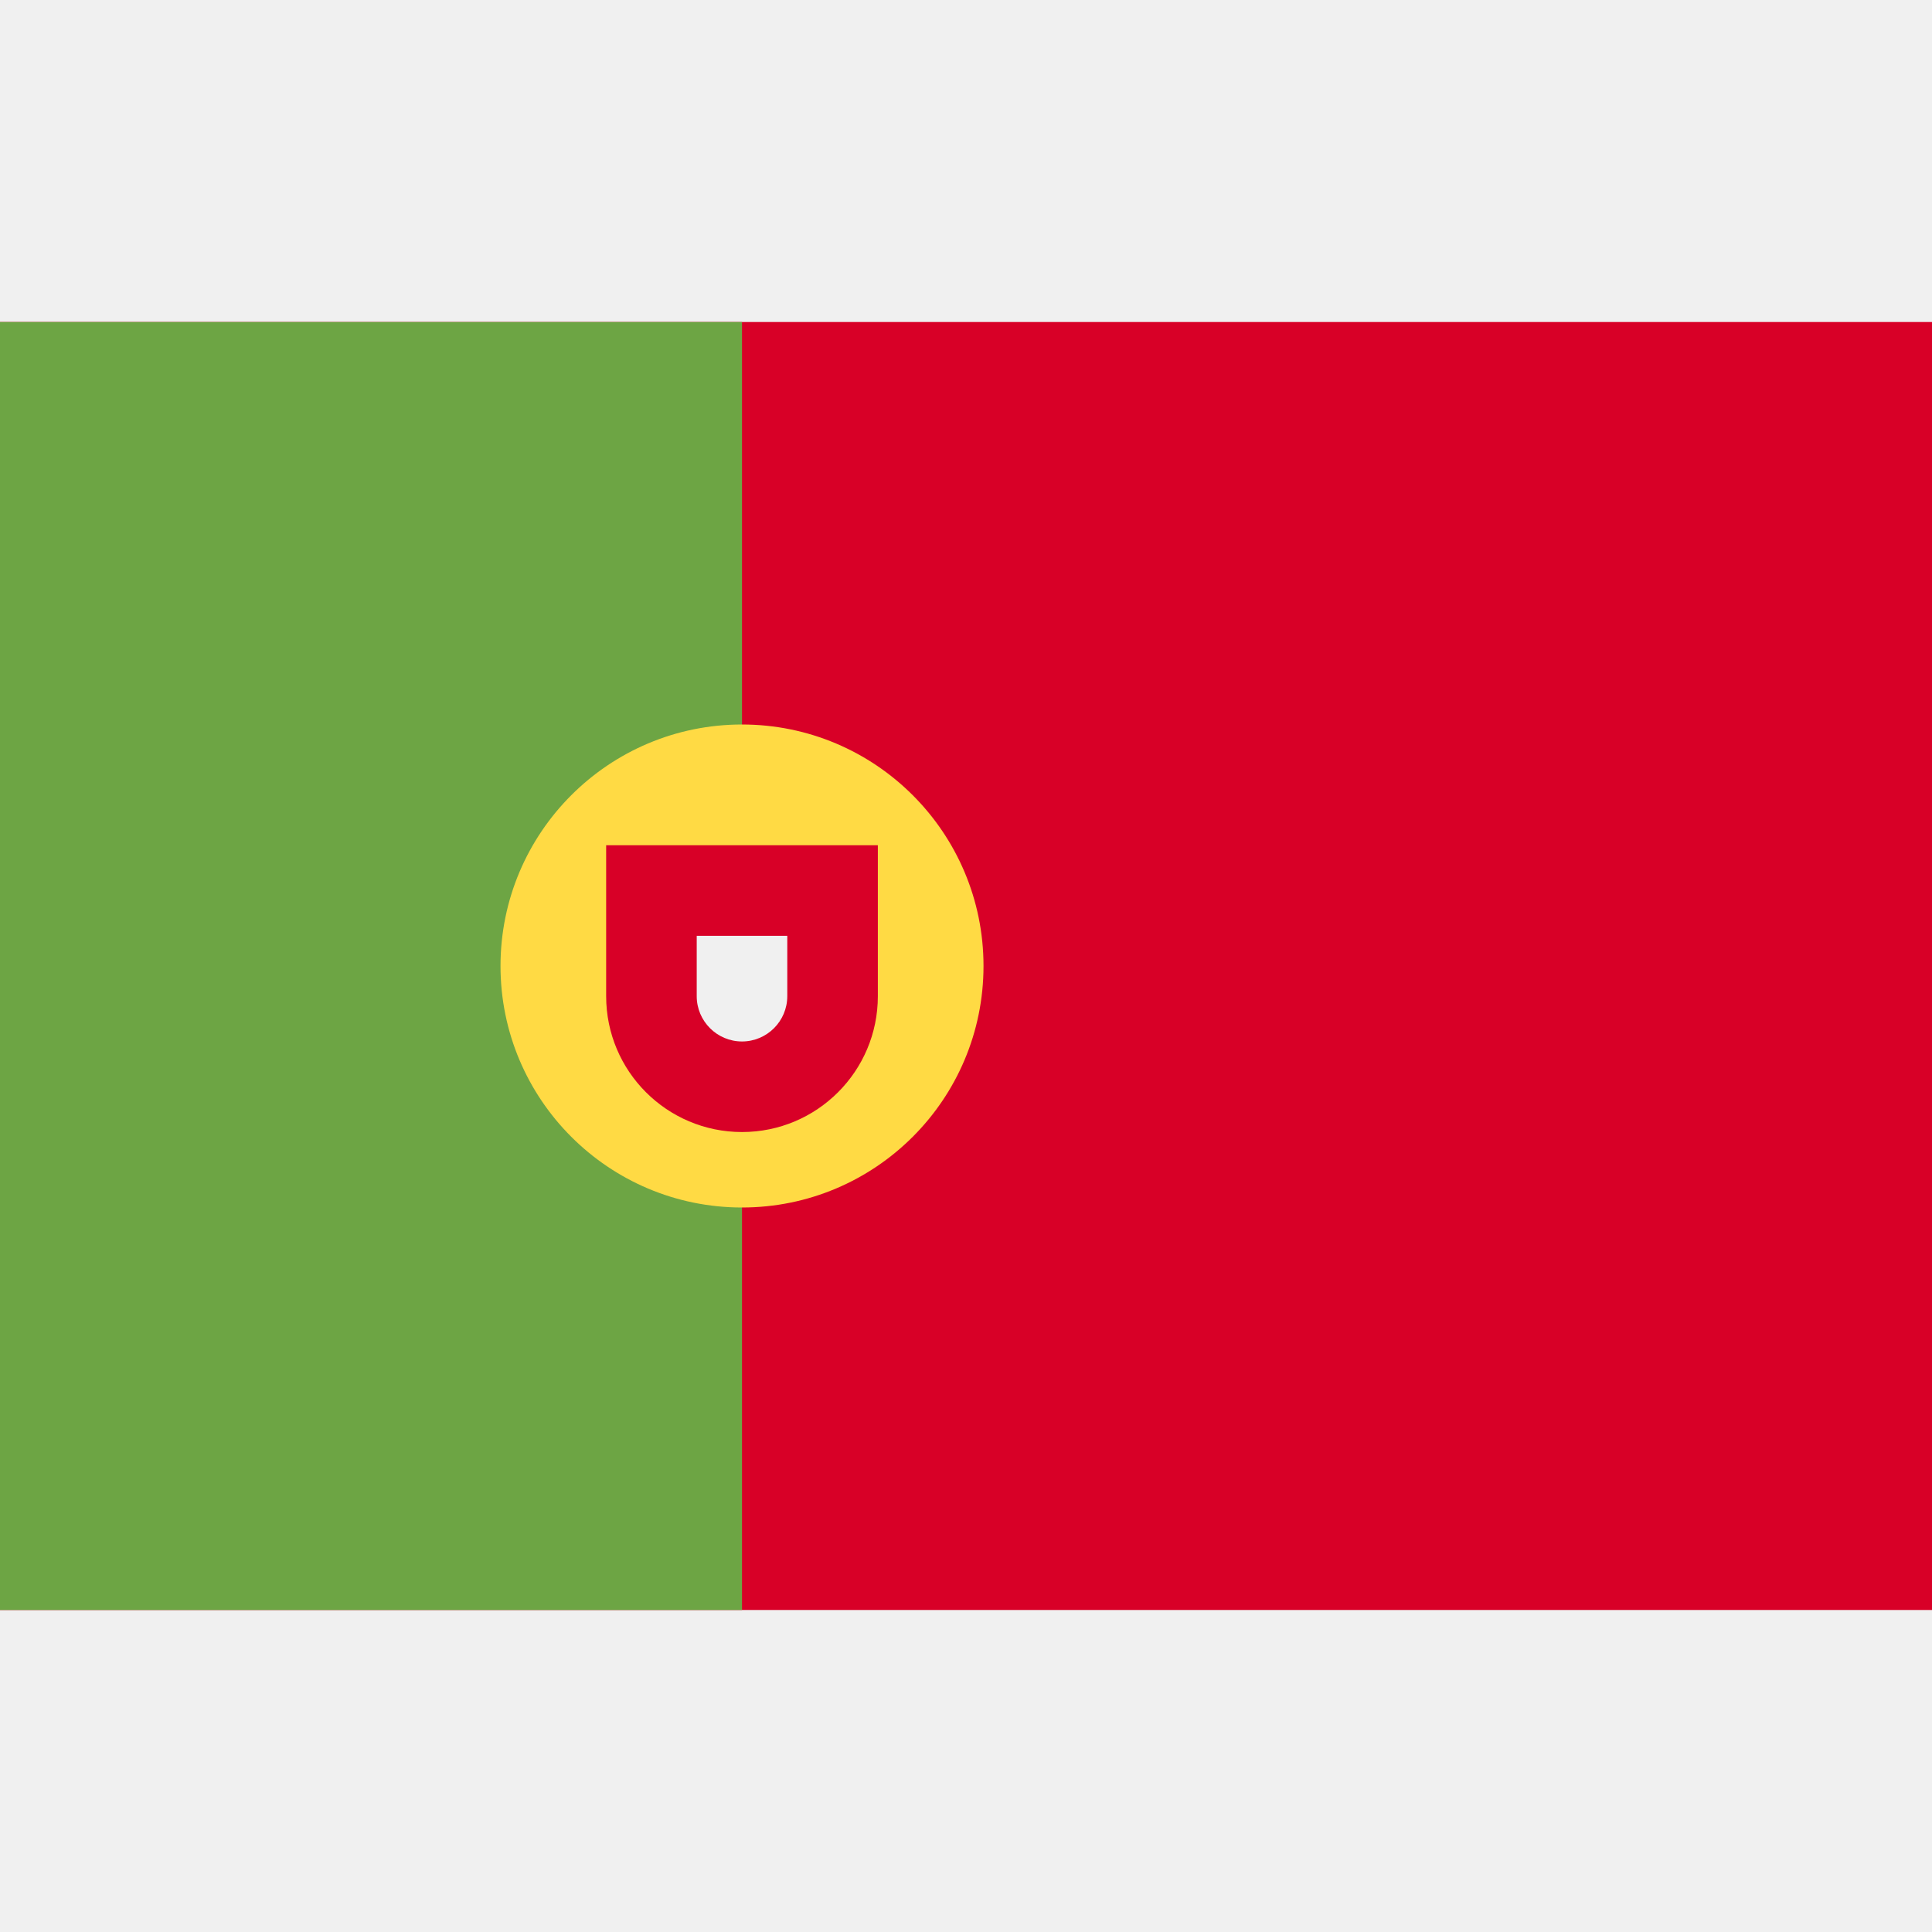
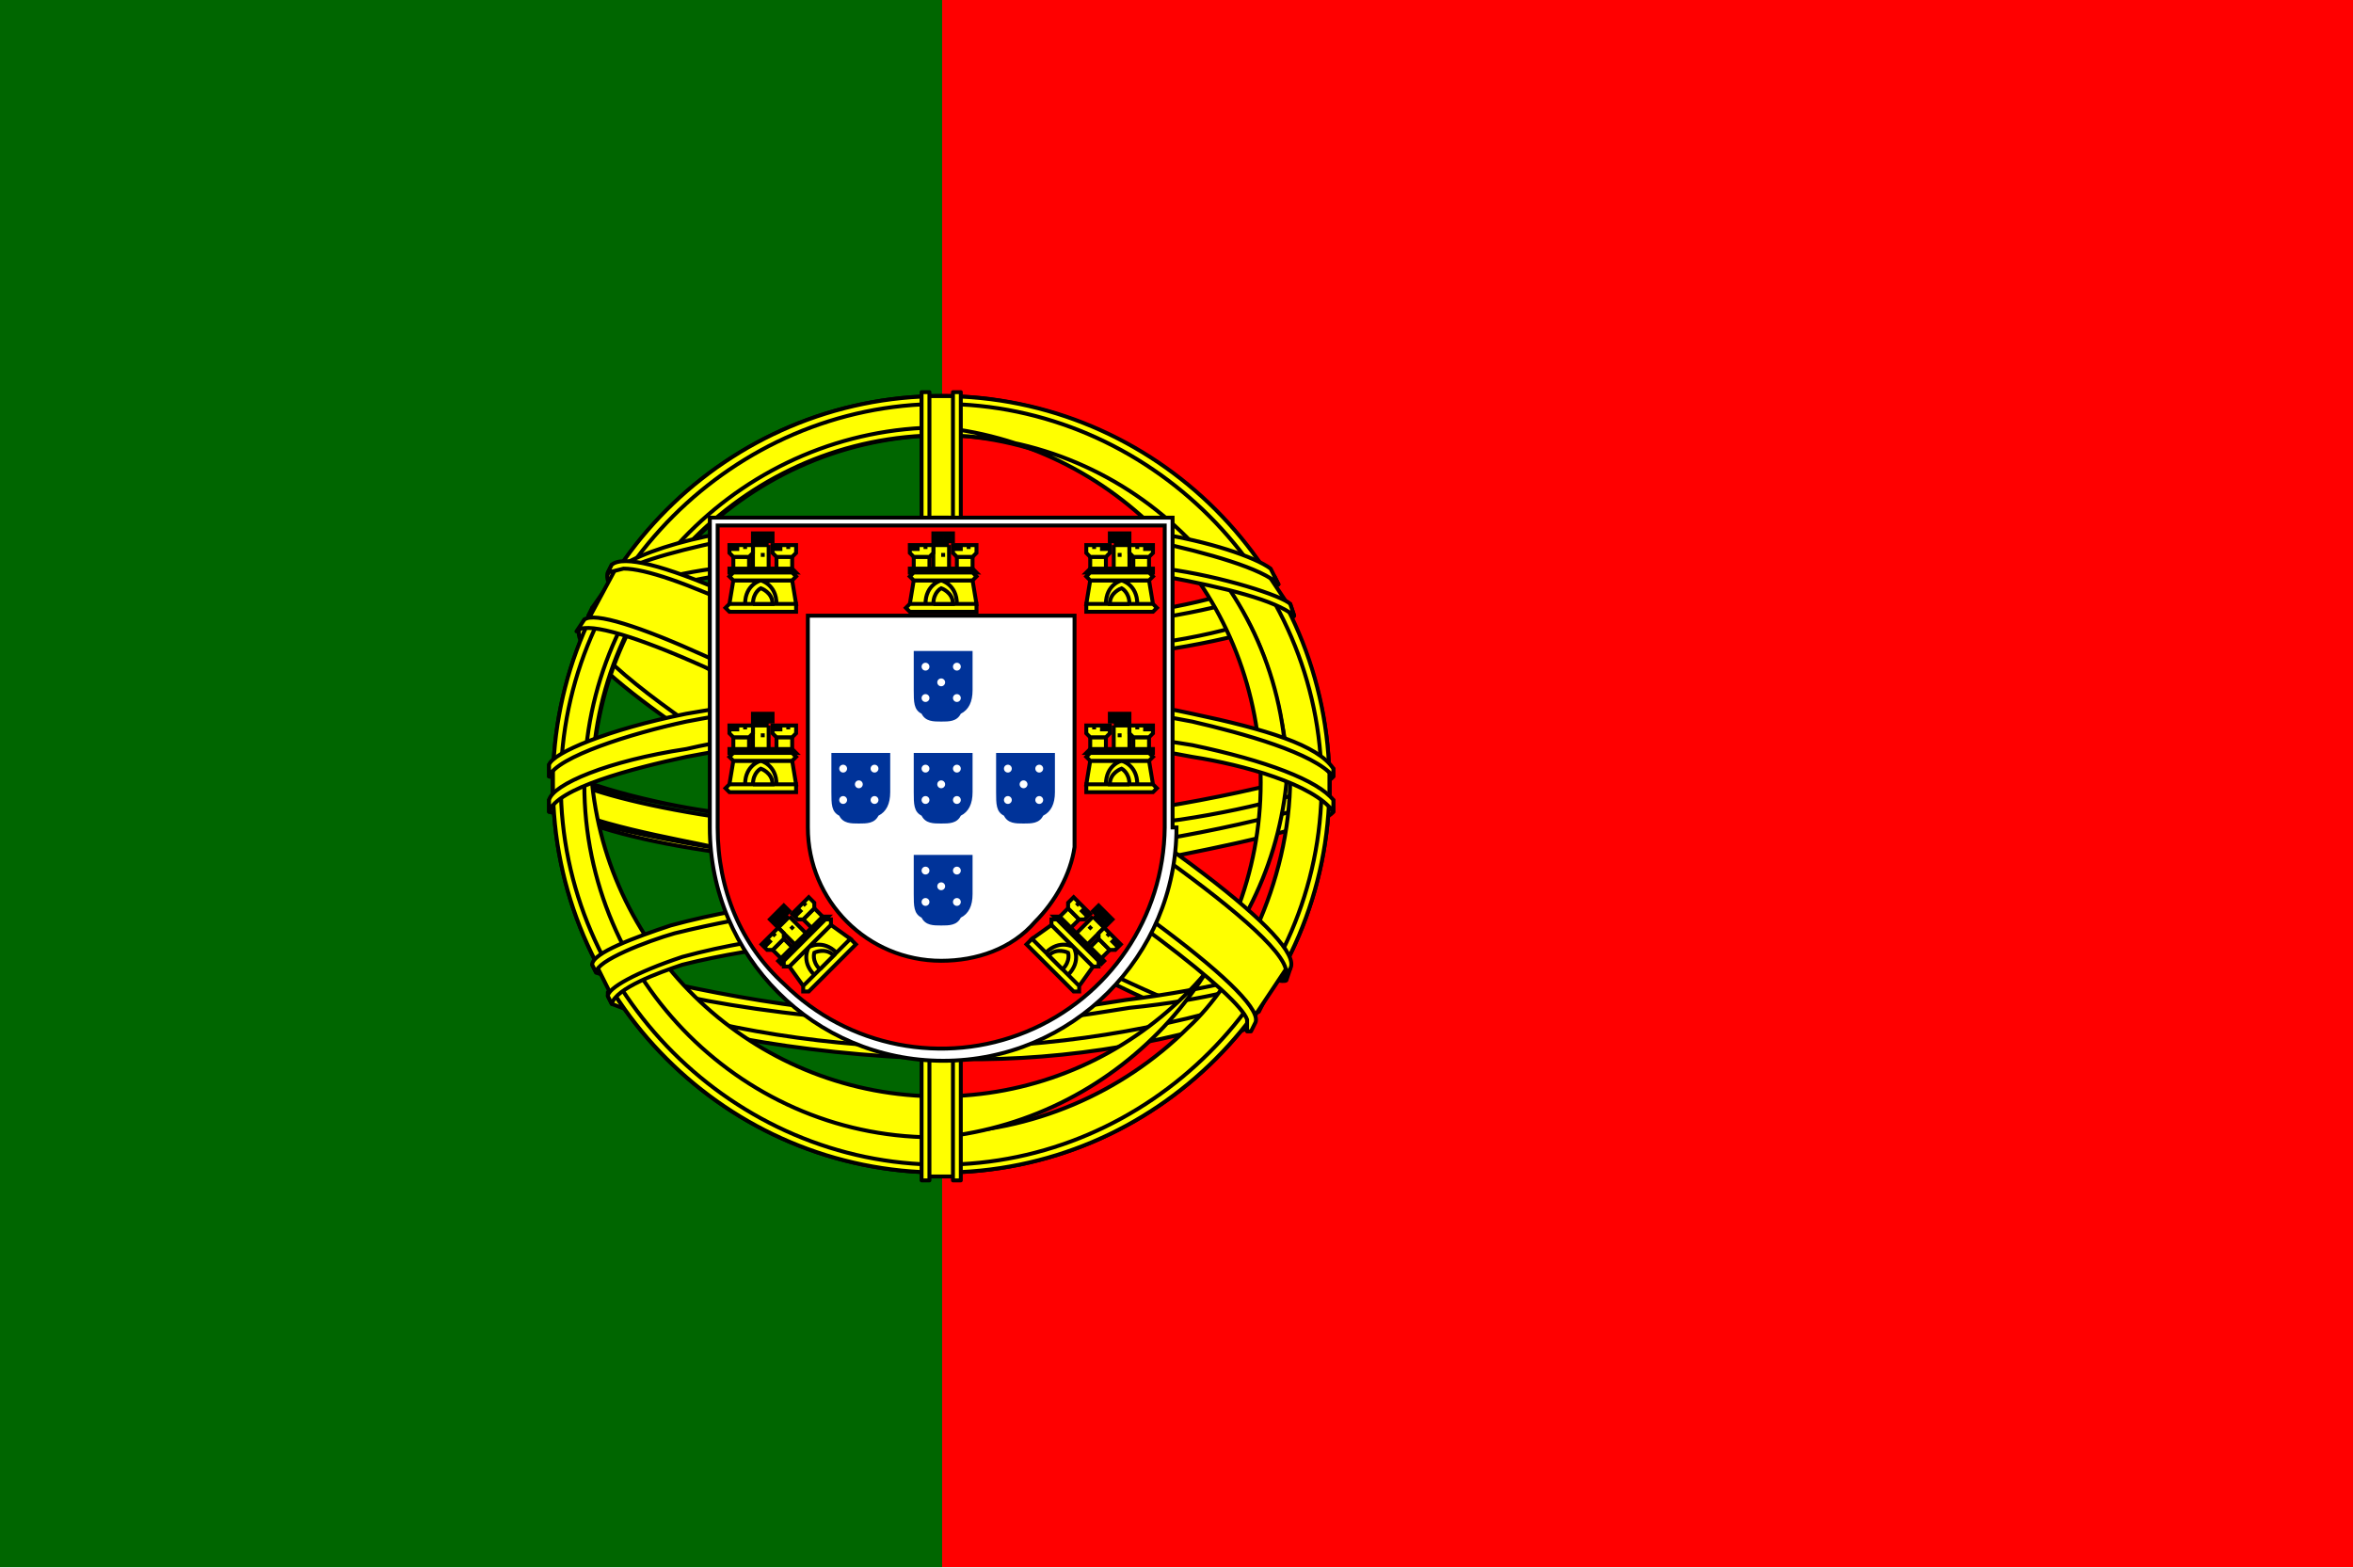
- <svg xmlns="http://www.w3.org/2000/svg" viewBox="0 0 512 512">
-   <path fill="#d80027" d="M0 85.337h512v341.326H0z" />
-   <path fill="#6da544" d="M196.641 85.337v341.326H0V85.337z" />
-   <circle cx="196.641" cy="256" r="64" fill="#ffda44" />
-   <path fill="#d80027" d="M160.638 224v40.001c0 19.882 16.118 36 36 36s36-16.118 36-36V224h-72z" />
-   <path fill="#f0f0f0" d="M196.638 276c-6.617 0-12-5.383-12-12v-16h24.001v16c-.001 6.616-5.385 12-12.001 12z" />
+ <svg xmlns="http://www.w3.org/2000/svg" xmlns:xlink="http://www.w3.org/1999/xlink" width="512" height="341" version="1">
+   <path fill="red" d="M0 0h512v341H0z" />
+   <path fill="#060" d="M0 0h205v341H0z" />
+   <g fill="#ff0" fill-rule="evenodd" stroke="#000" stroke-linecap="round" stroke-linejoin="round">
+     <path d="M318 262c-30-1-168-87-169-101l7-13c14 20 156 104 169 101l-7 13" transform="matrix(.85333 0 0 .85333 0 0)" />
+     <path d="M155 146c-3 8 36 32 82 60 47 29 88 46 91 44l1-3-4 1c-13-4-46-19-87-44a390 390 0 0 1-82-60l-1 2zm164 116l-3 1c-12-1-46-18-86-42-48-28-87-54-82-61l1-2c-4 12 77 58 82 61 46 29 86 46 89 41l-1 2z" transform="matrix(.85333 0 0 .85333 0 0)" />
+     <path d="M240 169c30 0 68-4 89-12l-4-8c-13 7-51 12-85 12-41 0-70-4-84-13l-4 8c26 11 53 13 88 13" transform="matrix(.85333 0 0 .85333 0 0)" />
+     <path d="M330 157c0 1-14 6-35 9a366 366 0 0 1-108 1c-21-3-32-8-37-10l1-2c12 5 24 8 37 10a386 386 0 0 0 107-1c21-3 32-8 34-10l1 3zm-4-8c-2 2-13 6-33 9a364 364 0 0 1-103 1c-21-3-31-8-35-9l1-2c3 1 13 6 34 8a361 361 0 0 0 102 0c20-3 31-8 33-9l1 2zM141 206c18 10 60 15 99 15 35 0 82-5 99-15v-10c-6 9-55 17-100 17-44-1-85-8-98-16v9" transform="matrix(.85333 0 0 .85333 0 0)" />
+     <path d="M340 204v3c-2 3-19 7-39 11a407 407 0 0 1-161-11v-3c9 6 33 10 42 12a382 382 0 0 0 158-12zm0-8v2c-2 3-19 8-39 11a407 407 0 0 1-161-11v-3c9 6 33 11 42 12a382 382 0 0 0 158-11zM240 260c-43 0-80-11-87-13l5 9c14 5 50 14 82 13 33-1 61-3 81-13l6-9c-14 6-60 13-87 13" transform="matrix(.85333 0 0 .85333 0 0)" />
+     <path d="M323 254l-2 4a228 228 0 0 1-81 12c-38-1-69-8-84-14l-1-2v-1l2 1a269 269 0 0 0 166 0zm5-9v1l-2 3c-5 2-18 6-38 8-13 2-22 4-48 4-49-1-80-10-88-13l-1-2c28 7 57 13 89 13 24 0 34-2 47-4 24-3 35-7 39-8v-1l2-1z" transform="matrix(.85333 0 0 .85333 0 0)" />
+     <path d="M329 198c0 28-14 53-26 64a93 93 0 0 1-64 27c-28 0-55-18-62-26a95 95 0 0 1-26-64 90 90 0 0 1 92-88c22 1 48 12 66 34 12 14 17 29 20 53zm-89-97c54 0 99 45 99 99a99 99 0 0 1-198 0c0-54 44-99 99-99" transform="matrix(.85333 0 0 .85333 0 0)" />
+     <path d="M240 101a99 99 0 0 1 0 198 99 99 0 0 1 0-198zm-97 99c0 53 44 97 97 97s97-44 97-97-44-97-97-97-97 44-97 97z" transform="matrix(.85333 0 0 .85333 0 0)" />
+     <path d="M240 109a91 91 0 0 1 0 181c-50 1-91-40-91-90s41-91 91-91zm-89 91a89 89 0 0 0 177 0c1-49-39-89-88-89s-89 40-89 89z" transform="matrix(.85333 0 0 .85333 0 0)" />
+     <path d="M244 101h-9l1 199h8z" transform="matrix(.85333 0 0 .85333 0 0)" />
+     <path d="M243 100h2v201h-2V100zm-8 0h2v201h-2V100z" transform="matrix(.85333 0 0 .85333 0 0)" />
+     <path d="M339 204v-7l-6-6-34-9-49-5-59 3-42 10-8 6v8l21-10 51-8h49l36 4 25 6z" transform="matrix(.85333 0 0 .85333 0 0)" />
+     <path d="M240 185c23 0 46 2 64 5 19 4 32 9 36 14v3c-5-7-23-12-36-14a341 341 0 0 0-129 0c-14 3-33 8-35 14v-3c1-4 15-10 35-13 17-4 40-6 65-6zm0-9c23 0 46 2 64 6 19 4 32 8 36 14v2c-5-6-23-11-36-14a341 341 0 0 0-129 0c-14 3-33 9-35 14v-3c1-3 15-9 35-13 17-3 40-6 65-6zM239 133c37 0 69 5 84 13l6 9c-13-7-48-14-89-13-34 0-70 4-89 13l7-10c15-8 50-12 81-12" transform="matrix(.85333 0 0 .85333 0 0)" />
+     <path d="M240 141c21 0 41 1 57 4 15 2 30 7 32 9l1 3c-5-4-17-7-33-10s-36-4-57-4c-24 0-42 1-58 4-17 3-28 7-31 10l1-3c6-3 15-7 30-9 16-3 35-4 58-4zm0-9c20 0 40 1 55 4 13 2 25 6 29 9l2 4c-4-4-18-8-32-11a353 353 0 0 0-110 0c-14 3-24 6-27 9l2-3c5-3 14-6 25-8 15-3 35-4 56-4zM289 241c-18-3-36-4-49-3-61 0-81 12-84 16l-4-8c15-11 49-17 88-17 21 1 38 2 53 5l-4 7" transform="matrix(.85333 0 0 .85333 0 0)" />
+     <path d="M240 236c17 1 33 1 50 4l-2 3c-15-3-31-4-48-4-23 0-46 2-66 7-6 2-17 6-18 10l-1-2c0-2 7-6 19-10 22-6 44-7 66-8zm0-8c18 0 36 1 54 5l-1 2a280 280 0 0 0-121 3c-7 2-20 7-20 10l-1-2c0-3 11-7 20-10 22-6 46-8 69-8z" transform="matrix(.85333 0 0 .85333 0 0)" />
+     <path d="M328 247l-8 12-21-19-55-37-62-34-32-11 7-13 2-1 20 5 66 34 38 24 32 23 13 15z" transform="matrix(.85333 0 0 .85333 0 0)" />
+     <path d="M149 158c5-4 47 15 90 41 44 26 85 56 81 62l-1 2h-1v-3c-2-6-31-29-80-59-47-28-87-45-91-40l2-3zm180 89c4-7-35-36-83-64s-84-44-90-39l-1 2c0 1 0 0 0 0l4-1c11 0 43 15 87 40 19 12 82 52 82 63l-1 2 2-3z" transform="matrix(.85333 0 0 .85333 0 0)" />
+   </g>
+   <g transform="matrix(.85333 0 0 .85333 0 0)">
+     <path fill="#fff" stroke="#000" d="M181 211a59 59 0 1 0 119 0h-1v-79H181v79z" />
+     <path fill="red" stroke="#000" d="M183 211c0 16 6 30 17 40a57 57 0 0 0 97-40v-77H183v77m91-54v59c-1 7-5 14-10 19-6 7-15 10-24 10a34 34 0 0 1-34-34v-54h68z" />
+     <g id="e">
+       <g id="d" fill="#ff0" stroke="#000">
+         <path stroke="none" d="M190 154c0-5 4-6 4-6s5 1 4 6h-8" />
+         <path d="M187 148l-1 6h4c0-5 4-6 4-6s4 1 4 6h5l-1-6h-15zM186 154h17v2h-17l-1-1 1-1z" />
+         <path d="M192 154c0-3 2-4 2-4s3 1 3 4h-5M186 145h16l1 1h-17v-1zM187 146h15l1 1-1 1h-15l-1-1 1-1zM192 136h1v1h1v-1h1v1h1v-1h1v2h-5v-2zM196 139v6h-4v-6h4" />
+         <path id="a" d="M191 142v3h-4v-3h4z" />
+         <use width="100%" height="100%" x="11" xlink:href="#a" />
+         <path id="b" d="M186 139h1v1h1v-1h2v1-1h2v2l-1 1h-4l-1-1v-2z" />
+         <use width="100%" height="100%" x="11" xlink:href="#b" />
+         <path fill="#000" stroke="none" d="M194 141h1v1h-1v-1" />
+         <path id="c" fill="#000" stroke="none" d="M189 143c0-1 0-1 0 0v1-1" />
+         <use width="100%" height="100%" x="11" xlink:href="#c" />
+       </g>
+       <use width="100%" height="100%" y="46" xlink:href="#d" />
+       <use width="100%" height="100%" transform="rotate(-45 313 180)" xlink:href="#d" />
+     </g>
+     <use width="100%" height="100%" x="46" xlink:href="#d" />
+     <use width="100%" height="100%" transform="matrix(-1 0 0 1 480 0)" xlink:href="#e" />
+     <g id="f" fill="#fff">
+       <path fill="#039" d="M233 202c0 3 0 5 2 6 1 2 3 2 5 2s4 0 5-2c2-1 3-3 3-6v-10h-15v10" />
+       <circle cx="236" cy="196" r="1" />
+       <circle cx="244" cy="196" r="1" />
+       <circle cx="240" cy="200" r="1" />
+       <circle cx="236" cy="204" r="1" />
+       <circle cx="244" cy="204" r="1" />
+     </g>
+     <use width="100%" height="100%" y="-26" xlink:href="#f" />
+     <use width="100%" height="100%" x="-21" xlink:href="#f" />
+     <use width="100%" height="100%" x="21" xlink:href="#f" />
+     <use width="100%" height="100%" y="26" xlink:href="#f" />
+   </g>
</svg>
